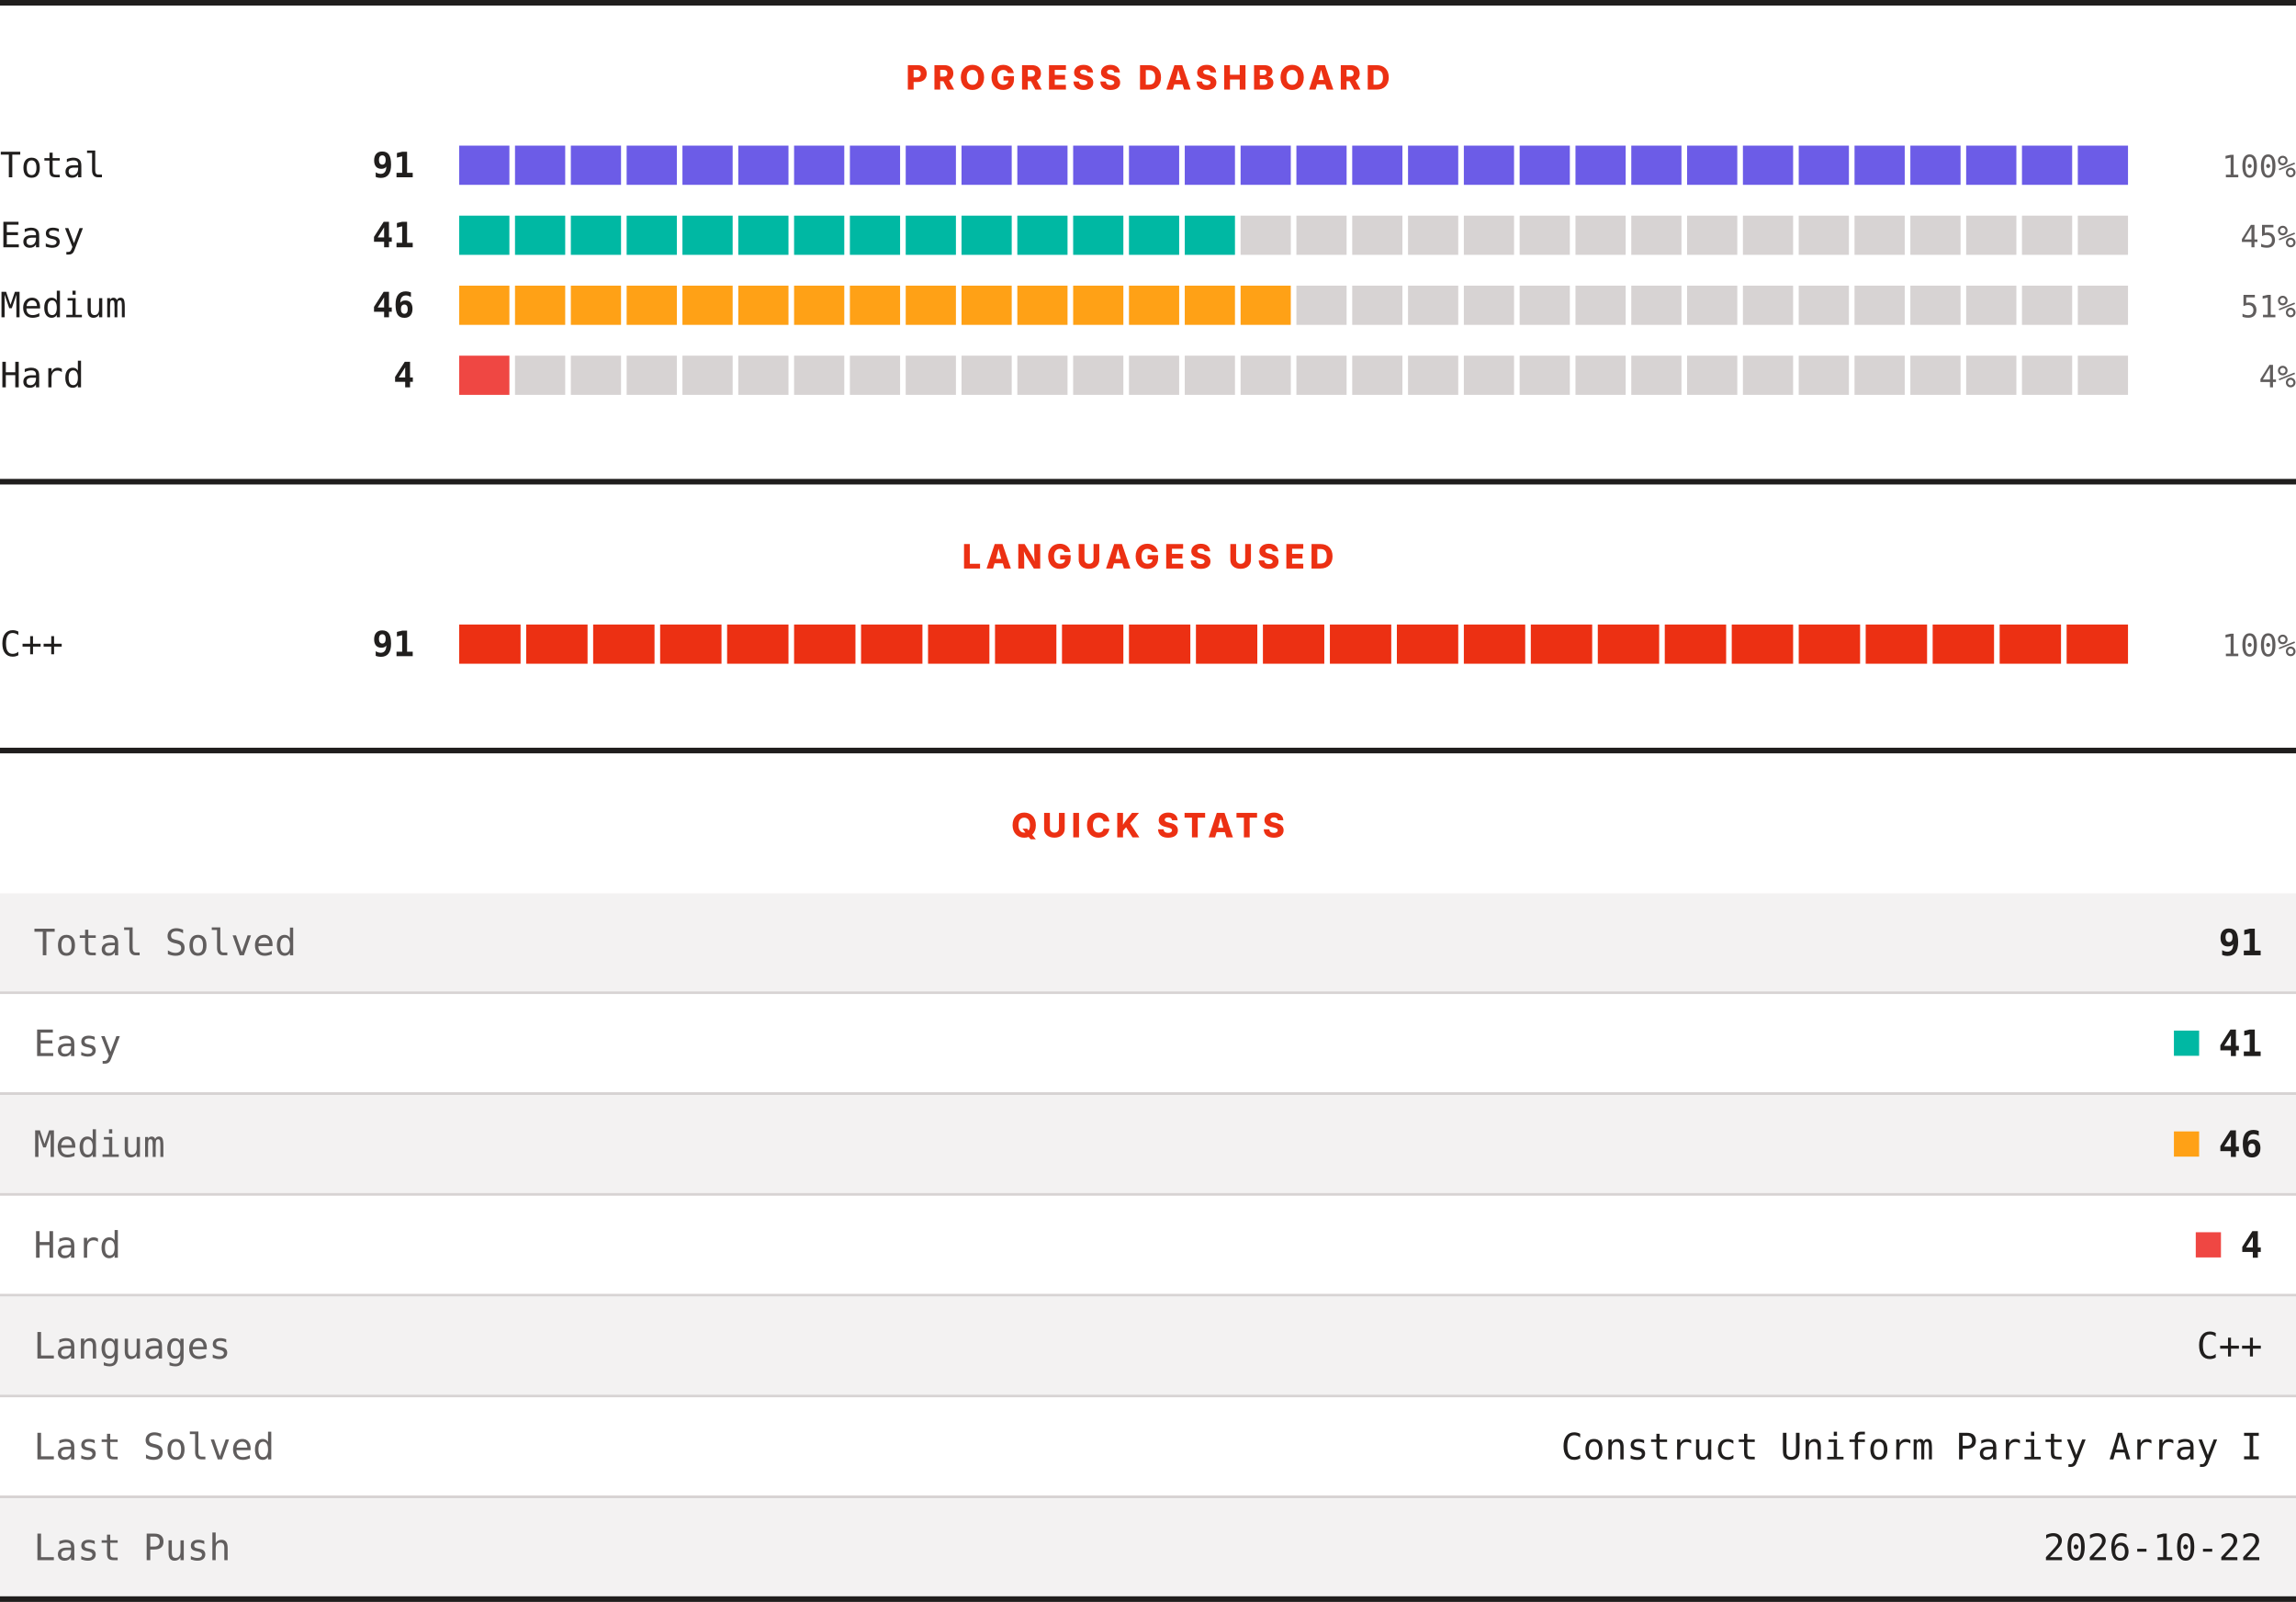
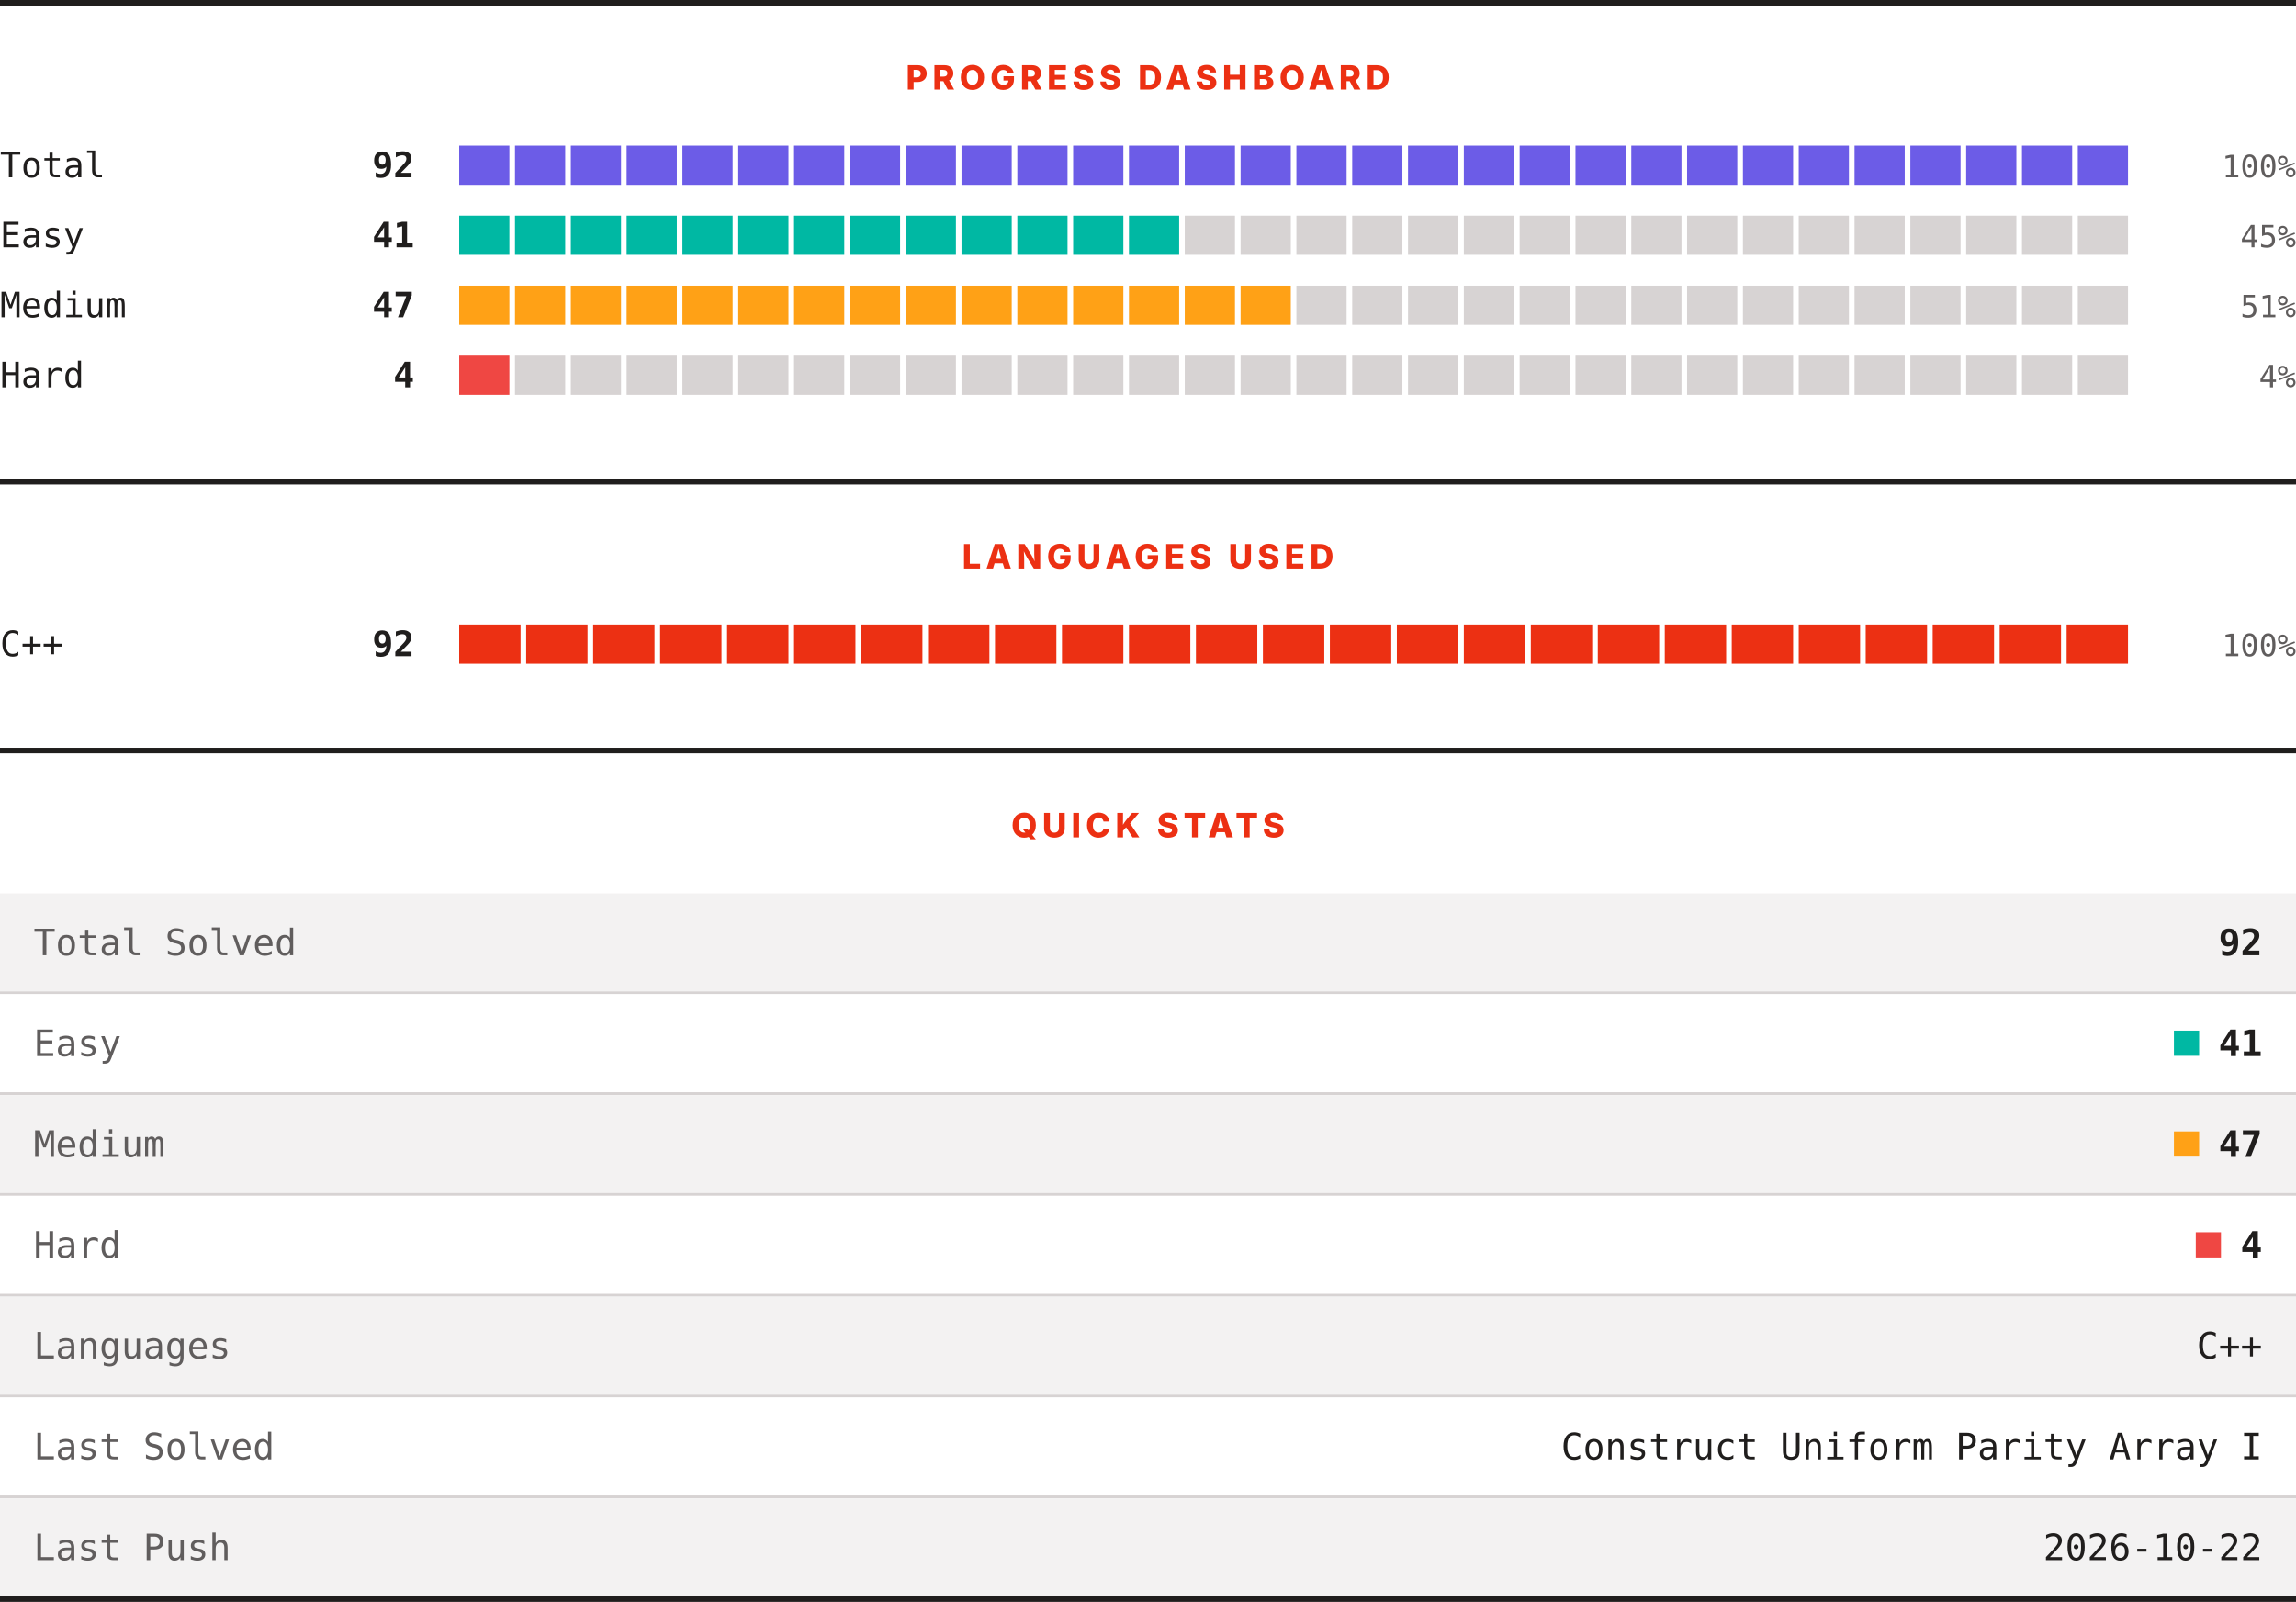
<svg xmlns="http://www.w3.org/2000/svg" width="820" height="572" viewBox="0 0 820 572" role="img" aria-label="LeetCode progress, languages and quick stats">
  <rect width="820" height="572" fill="#ffffff" />
  <rect x="0" y="0" width="820" height="2" fill="#201e1d" />
  <text x="410" y="32" text-anchor="middle" font-family="Archivo, system-ui, -apple-system, Segoe UI, sans-serif" font-size="12" font-weight="800" letter-spacing="1.68" fill="#ec3013">PROGRESS DASHBOARD</text>
  <text x="0" y="63.3" font-family="ui-monospace, SFMono-Regular, Menlo, Consolas, monospace" font-size="12.5" fill="#201e1d">Total</text>
-   <text x="148" y="63.3" text-anchor="end" font-family="ui-monospace, SFMono-Regular, Menlo, Consolas, monospace" font-size="12.5" font-weight="700" fill="#201e1d">91</text>
+   <text x="148" y="63.3" text-anchor="end" font-family="ui-monospace, SFMono-Regular, Menlo, Consolas, monospace" font-size="12.5" font-weight="700" fill="#201e1d">92</text>
  <rect x="164.00" y="52" width="17.93" height="14" fill="#6c5ce7" />
  <rect x="183.93" y="52" width="17.93" height="14" fill="#6c5ce7" />
  <rect x="203.87" y="52" width="17.93" height="14" fill="#6c5ce7" />
  <rect x="223.80" y="52" width="17.93" height="14" fill="#6c5ce7" />
  <rect x="243.73" y="52" width="17.93" height="14" fill="#6c5ce7" />
  <rect x="263.67" y="52" width="17.93" height="14" fill="#6c5ce7" />
  <rect x="283.60" y="52" width="17.93" height="14" fill="#6c5ce7" />
  <rect x="303.53" y="52" width="17.93" height="14" fill="#6c5ce7" />
  <rect x="323.47" y="52" width="17.93" height="14" fill="#6c5ce7" />
  <rect x="343.40" y="52" width="17.93" height="14" fill="#6c5ce7" />
  <rect x="363.33" y="52" width="17.93" height="14" fill="#6c5ce7" />
  <rect x="383.27" y="52" width="17.93" height="14" fill="#6c5ce7" />
  <rect x="403.20" y="52" width="17.93" height="14" fill="#6c5ce7" />
  <rect x="423.13" y="52" width="17.93" height="14" fill="#6c5ce7" />
  <rect x="443.07" y="52" width="17.93" height="14" fill="#6c5ce7" />
  <rect x="463.00" y="52" width="17.93" height="14" fill="#6c5ce7" />
  <rect x="482.93" y="52" width="17.93" height="14" fill="#6c5ce7" />
  <rect x="502.87" y="52" width="17.93" height="14" fill="#6c5ce7" />
  <rect x="522.80" y="52" width="17.93" height="14" fill="#6c5ce7" />
  <rect x="542.73" y="52" width="17.93" height="14" fill="#6c5ce7" />
  <rect x="562.67" y="52" width="17.93" height="14" fill="#6c5ce7" />
  <rect x="582.60" y="52" width="17.93" height="14" fill="#6c5ce7" />
  <rect x="602.53" y="52" width="17.93" height="14" fill="#6c5ce7" />
  <rect x="622.47" y="52" width="17.93" height="14" fill="#6c5ce7" />
  <rect x="642.40" y="52" width="17.93" height="14" fill="#6c5ce7" />
  <rect x="662.33" y="52" width="17.93" height="14" fill="#6c5ce7" />
  <rect x="682.27" y="52" width="17.93" height="14" fill="#6c5ce7" />
  <rect x="702.20" y="52" width="17.93" height="14" fill="#6c5ce7" />
  <rect x="722.13" y="52" width="17.93" height="14" fill="#6c5ce7" />
  <rect x="742.07" y="52" width="17.93" height="14" fill="#6c5ce7" />
  <text x="820" y="63.3" text-anchor="end" font-family="ui-monospace, SFMono-Regular, Menlo, Consolas, monospace" font-size="11" fill="#605d5d">100%</text>
  <text x="0" y="88.3" font-family="ui-monospace, SFMono-Regular, Menlo, Consolas, monospace" font-size="12.5" fill="#201e1d">Easy</text>
  <text x="148" y="88.3" text-anchor="end" font-family="ui-monospace, SFMono-Regular, Menlo, Consolas, monospace" font-size="12.5" font-weight="700" fill="#201e1d">41</text>
  <rect x="164.00" y="77" width="17.93" height="14" fill="#00b8a3" />
  <rect x="183.93" y="77" width="17.93" height="14" fill="#00b8a3" />
  <rect x="203.87" y="77" width="17.93" height="14" fill="#00b8a3" />
  <rect x="223.80" y="77" width="17.93" height="14" fill="#00b8a3" />
  <rect x="243.73" y="77" width="17.93" height="14" fill="#00b8a3" />
  <rect x="263.67" y="77" width="17.93" height="14" fill="#00b8a3" />
  <rect x="283.60" y="77" width="17.93" height="14" fill="#00b8a3" />
  <rect x="303.53" y="77" width="17.93" height="14" fill="#00b8a3" />
  <rect x="323.47" y="77" width="17.93" height="14" fill="#00b8a3" />
  <rect x="343.40" y="77" width="17.93" height="14" fill="#00b8a3" />
  <rect x="363.33" y="77" width="17.93" height="14" fill="#00b8a3" />
  <rect x="383.27" y="77" width="17.93" height="14" fill="#00b8a3" />
  <rect x="403.20" y="77" width="17.93" height="14" fill="#00b8a3" />
-   <rect x="423.13" y="77" width="17.93" height="14" fill="#00b8a3" />
+   <rect x="423.13" y="77" width="17.93" height="14" fill="#d7d3d3" />
  <rect x="443.07" y="77" width="17.93" height="14" fill="#d7d3d3" />
  <rect x="463.00" y="77" width="17.93" height="14" fill="#d7d3d3" />
  <rect x="482.93" y="77" width="17.93" height="14" fill="#d7d3d3" />
  <rect x="502.87" y="77" width="17.93" height="14" fill="#d7d3d3" />
  <rect x="522.80" y="77" width="17.93" height="14" fill="#d7d3d3" />
  <rect x="542.73" y="77" width="17.93" height="14" fill="#d7d3d3" />
  <rect x="562.67" y="77" width="17.93" height="14" fill="#d7d3d3" />
  <rect x="582.60" y="77" width="17.93" height="14" fill="#d7d3d3" />
  <rect x="602.53" y="77" width="17.93" height="14" fill="#d7d3d3" />
  <rect x="622.47" y="77" width="17.93" height="14" fill="#d7d3d3" />
  <rect x="642.40" y="77" width="17.93" height="14" fill="#d7d3d3" />
  <rect x="662.33" y="77" width="17.93" height="14" fill="#d7d3d3" />
  <rect x="682.27" y="77" width="17.93" height="14" fill="#d7d3d3" />
  <rect x="702.20" y="77" width="17.93" height="14" fill="#d7d3d3" />
  <rect x="722.13" y="77" width="17.93" height="14" fill="#d7d3d3" />
  <rect x="742.07" y="77" width="17.93" height="14" fill="#d7d3d3" />
  <text x="820" y="88.3" text-anchor="end" font-family="ui-monospace, SFMono-Regular, Menlo, Consolas, monospace" font-size="11" fill="#605d5d">45%</text>
  <text x="0" y="113.3" font-family="ui-monospace, SFMono-Regular, Menlo, Consolas, monospace" font-size="12.5" fill="#201e1d">Medium</text>
-   <text x="148" y="113.3" text-anchor="end" font-family="ui-monospace, SFMono-Regular, Menlo, Consolas, monospace" font-size="12.5" font-weight="700" fill="#201e1d">46</text>
+   <text x="148" y="113.3" text-anchor="end" font-family="ui-monospace, SFMono-Regular, Menlo, Consolas, monospace" font-size="12.5" font-weight="700" fill="#201e1d">47</text>
  <rect x="164.00" y="102" width="17.93" height="14" fill="#ffa116" />
  <rect x="183.93" y="102" width="17.93" height="14" fill="#ffa116" />
  <rect x="203.87" y="102" width="17.93" height="14" fill="#ffa116" />
  <rect x="223.80" y="102" width="17.93" height="14" fill="#ffa116" />
  <rect x="243.73" y="102" width="17.93" height="14" fill="#ffa116" />
  <rect x="263.67" y="102" width="17.93" height="14" fill="#ffa116" />
  <rect x="283.60" y="102" width="17.93" height="14" fill="#ffa116" />
  <rect x="303.53" y="102" width="17.93" height="14" fill="#ffa116" />
  <rect x="323.47" y="102" width="17.93" height="14" fill="#ffa116" />
  <rect x="343.40" y="102" width="17.93" height="14" fill="#ffa116" />
  <rect x="363.33" y="102" width="17.93" height="14" fill="#ffa116" />
  <rect x="383.27" y="102" width="17.93" height="14" fill="#ffa116" />
  <rect x="403.20" y="102" width="17.93" height="14" fill="#ffa116" />
  <rect x="423.13" y="102" width="17.93" height="14" fill="#ffa116" />
  <rect x="443.07" y="102" width="17.93" height="14" fill="#ffa116" />
  <rect x="463.00" y="102" width="17.93" height="14" fill="#d7d3d3" />
  <rect x="482.93" y="102" width="17.93" height="14" fill="#d7d3d3" />
  <rect x="502.87" y="102" width="17.93" height="14" fill="#d7d3d3" />
  <rect x="522.80" y="102" width="17.93" height="14" fill="#d7d3d3" />
  <rect x="542.73" y="102" width="17.93" height="14" fill="#d7d3d3" />
  <rect x="562.67" y="102" width="17.93" height="14" fill="#d7d3d3" />
  <rect x="582.60" y="102" width="17.93" height="14" fill="#d7d3d3" />
  <rect x="602.53" y="102" width="17.93" height="14" fill="#d7d3d3" />
  <rect x="622.47" y="102" width="17.93" height="14" fill="#d7d3d3" />
  <rect x="642.40" y="102" width="17.93" height="14" fill="#d7d3d3" />
  <rect x="662.33" y="102" width="17.93" height="14" fill="#d7d3d3" />
  <rect x="682.27" y="102" width="17.93" height="14" fill="#d7d3d3" />
  <rect x="702.20" y="102" width="17.93" height="14" fill="#d7d3d3" />
  <rect x="722.13" y="102" width="17.93" height="14" fill="#d7d3d3" />
  <rect x="742.07" y="102" width="17.93" height="14" fill="#d7d3d3" />
  <text x="820" y="113.3" text-anchor="end" font-family="ui-monospace, SFMono-Regular, Menlo, Consolas, monospace" font-size="11" fill="#605d5d">51%</text>
  <text x="0" y="138.3" font-family="ui-monospace, SFMono-Regular, Menlo, Consolas, monospace" font-size="12.5" fill="#201e1d">Hard</text>
  <text x="148" y="138.3" text-anchor="end" font-family="ui-monospace, SFMono-Regular, Menlo, Consolas, monospace" font-size="12.5" font-weight="700" fill="#201e1d">4</text>
  <rect x="164.00" y="127" width="17.93" height="14" fill="#ef4743" />
  <rect x="183.93" y="127" width="17.93" height="14" fill="#d7d3d3" />
  <rect x="203.87" y="127" width="17.93" height="14" fill="#d7d3d3" />
  <rect x="223.80" y="127" width="17.93" height="14" fill="#d7d3d3" />
  <rect x="243.73" y="127" width="17.93" height="14" fill="#d7d3d3" />
  <rect x="263.67" y="127" width="17.93" height="14" fill="#d7d3d3" />
  <rect x="283.60" y="127" width="17.93" height="14" fill="#d7d3d3" />
  <rect x="303.53" y="127" width="17.93" height="14" fill="#d7d3d3" />
  <rect x="323.47" y="127" width="17.93" height="14" fill="#d7d3d3" />
  <rect x="343.40" y="127" width="17.93" height="14" fill="#d7d3d3" />
  <rect x="363.33" y="127" width="17.93" height="14" fill="#d7d3d3" />
  <rect x="383.27" y="127" width="17.93" height="14" fill="#d7d3d3" />
  <rect x="403.20" y="127" width="17.93" height="14" fill="#d7d3d3" />
  <rect x="423.13" y="127" width="17.93" height="14" fill="#d7d3d3" />
  <rect x="443.07" y="127" width="17.93" height="14" fill="#d7d3d3" />
  <rect x="463.00" y="127" width="17.93" height="14" fill="#d7d3d3" />
  <rect x="482.93" y="127" width="17.93" height="14" fill="#d7d3d3" />
  <rect x="502.87" y="127" width="17.93" height="14" fill="#d7d3d3" />
  <rect x="522.80" y="127" width="17.93" height="14" fill="#d7d3d3" />
  <rect x="542.73" y="127" width="17.93" height="14" fill="#d7d3d3" />
  <rect x="562.67" y="127" width="17.93" height="14" fill="#d7d3d3" />
  <rect x="582.60" y="127" width="17.93" height="14" fill="#d7d3d3" />
  <rect x="602.53" y="127" width="17.93" height="14" fill="#d7d3d3" />
  <rect x="622.47" y="127" width="17.93" height="14" fill="#d7d3d3" />
  <rect x="642.40" y="127" width="17.93" height="14" fill="#d7d3d3" />
  <rect x="662.33" y="127" width="17.93" height="14" fill="#d7d3d3" />
  <rect x="682.27" y="127" width="17.93" height="14" fill="#d7d3d3" />
  <rect x="702.20" y="127" width="17.93" height="14" fill="#d7d3d3" />
  <rect x="722.13" y="127" width="17.93" height="14" fill="#d7d3d3" />
  <rect x="742.07" y="127" width="17.93" height="14" fill="#d7d3d3" />
  <text x="820" y="138.3" text-anchor="end" font-family="ui-monospace, SFMono-Regular, Menlo, Consolas, monospace" font-size="11" fill="#605d5d">4%</text>
  <rect x="0" y="171" width="820" height="2" fill="#201e1d" />
  <text x="410" y="203" text-anchor="middle" font-family="Archivo, system-ui, -apple-system, Segoe UI, sans-serif" font-size="12" font-weight="800" letter-spacing="1.68" fill="#ec3013">LANGUAGES USED</text>
  <text x="0" y="234.3" font-family="ui-monospace, SFMono-Regular, Menlo, Consolas, monospace" font-size="12.5" fill="#201e1d">C++</text>
-   <text x="148" y="234.3" text-anchor="end" font-family="ui-monospace, SFMono-Regular, Menlo, Consolas, monospace" font-size="12.5" font-weight="700" fill="#201e1d">91</text>
+   <text x="148" y="234.3" text-anchor="end" font-family="ui-monospace, SFMono-Regular, Menlo, Consolas, monospace" font-size="12.5" font-weight="700" fill="#201e1d">92</text>
  <rect x="164.00" y="223" width="21.92" height="14" fill="#ec3013" />
  <rect x="187.92" y="223" width="21.92" height="14" fill="#ec3013" />
  <rect x="211.84" y="223" width="21.92" height="14" fill="#ec3013" />
  <rect x="235.76" y="223" width="21.92" height="14" fill="#ec3013" />
  <rect x="259.68" y="223" width="21.92" height="14" fill="#ec3013" />
  <rect x="283.60" y="223" width="21.92" height="14" fill="#ec3013" />
  <rect x="307.52" y="223" width="21.92" height="14" fill="#ec3013" />
  <rect x="331.44" y="223" width="21.92" height="14" fill="#ec3013" />
  <rect x="355.36" y="223" width="21.92" height="14" fill="#ec3013" />
  <rect x="379.28" y="223" width="21.92" height="14" fill="#ec3013" />
  <rect x="403.20" y="223" width="21.92" height="14" fill="#ec3013" />
  <rect x="427.12" y="223" width="21.92" height="14" fill="#ec3013" />
  <rect x="451.04" y="223" width="21.92" height="14" fill="#ec3013" />
  <rect x="474.96" y="223" width="21.92" height="14" fill="#ec3013" />
  <rect x="498.88" y="223" width="21.92" height="14" fill="#ec3013" />
  <rect x="522.80" y="223" width="21.92" height="14" fill="#ec3013" />
  <rect x="546.72" y="223" width="21.92" height="14" fill="#ec3013" />
  <rect x="570.64" y="223" width="21.92" height="14" fill="#ec3013" />
  <rect x="594.56" y="223" width="21.92" height="14" fill="#ec3013" />
  <rect x="618.48" y="223" width="21.92" height="14" fill="#ec3013" />
  <rect x="642.40" y="223" width="21.92" height="14" fill="#ec3013" />
  <rect x="666.32" y="223" width="21.92" height="14" fill="#ec3013" />
  <rect x="690.24" y="223" width="21.92" height="14" fill="#ec3013" />
  <rect x="714.16" y="223" width="21.92" height="14" fill="#ec3013" />
  <rect x="738.08" y="223" width="21.92" height="14" fill="#ec3013" />
  <text x="820" y="234.3" text-anchor="end" font-family="ui-monospace, SFMono-Regular, Menlo, Consolas, monospace" font-size="11" fill="#605d5d">100%</text>
  <rect x="0" y="267" width="820" height="2" fill="#201e1d" />
  <text x="410" y="299" text-anchor="middle" font-family="Archivo, system-ui, -apple-system, Segoe UI, sans-serif" font-size="12" font-weight="800" letter-spacing="1.68" fill="#ec3013">QUICK STATS</text>
  <rect x="0" y="319" width="820" height="35" fill="#f3f2f2" />
  <text x="12" y="341.1" font-family="ui-monospace, SFMono-Regular, Menlo, Consolas, monospace" font-size="13" fill="#605d5d">Total Solved</text>
-   <text x="808" y="341.1" text-anchor="end" font-family="ui-monospace, SFMono-Regular, Menlo, Consolas, monospace" font-size="13" font-weight="700" fill="#201e1d">91</text>
+   <text x="808" y="341.1" text-anchor="end" font-family="ui-monospace, SFMono-Regular, Menlo, Consolas, monospace" font-size="13" font-weight="700" fill="#201e1d">92</text>
  <rect x="0" y="354" width="820" height="1" fill="#d7d3d3" />
  <rect x="0" y="355" width="820" height="35" fill="#ffffff" />
  <text x="12" y="377.1" font-family="ui-monospace, SFMono-Regular, Menlo, Consolas, monospace" font-size="13" fill="#605d5d">Easy</text>
  <rect x="776.4" y="368" width="9" height="9" fill="#00b8a3" />
  <text x="808" y="377.1" text-anchor="end" font-family="ui-monospace, SFMono-Regular, Menlo, Consolas, monospace" font-size="13" font-weight="700" fill="#201e1d">41</text>
  <rect x="0" y="390" width="820" height="1" fill="#d7d3d3" />
  <rect x="0" y="391" width="820" height="35" fill="#f3f2f2" />
  <text x="12" y="413.1" font-family="ui-monospace, SFMono-Regular, Menlo, Consolas, monospace" font-size="13" fill="#605d5d">Medium</text>
  <rect x="776.4" y="404" width="9" height="9" fill="#ffa116" />
-   <text x="808" y="413.1" text-anchor="end" font-family="ui-monospace, SFMono-Regular, Menlo, Consolas, monospace" font-size="13" font-weight="700" fill="#201e1d">46</text>
+   <text x="808" y="413.1" text-anchor="end" font-family="ui-monospace, SFMono-Regular, Menlo, Consolas, monospace" font-size="13" font-weight="700" fill="#201e1d">47</text>
  <rect x="0" y="426" width="820" height="1" fill="#d7d3d3" />
  <rect x="0" y="427" width="820" height="35" fill="#ffffff" />
  <text x="12" y="449.1" font-family="ui-monospace, SFMono-Regular, Menlo, Consolas, monospace" font-size="13" fill="#605d5d">Hard</text>
  <rect x="784.2" y="440" width="9" height="9" fill="#ef4743" />
  <text x="808" y="449.1" text-anchor="end" font-family="ui-monospace, SFMono-Regular, Menlo, Consolas, monospace" font-size="13" font-weight="700" fill="#201e1d">4</text>
  <rect x="0" y="462" width="820" height="1" fill="#d7d3d3" />
  <rect x="0" y="463" width="820" height="35" fill="#f3f2f2" />
  <text x="12" y="485.1" font-family="ui-monospace, SFMono-Regular, Menlo, Consolas, monospace" font-size="13" fill="#605d5d">Languages</text>
  <text x="808" y="485.1" text-anchor="end" font-family="ui-monospace, SFMono-Regular, Menlo, Consolas, monospace" font-size="13" fill="#201e1d">C++</text>
  <rect x="0" y="498" width="820" height="1" fill="#d7d3d3" />
  <rect x="0" y="499" width="820" height="35" fill="#ffffff" />
  <text x="12" y="521.1" font-family="ui-monospace, SFMono-Regular, Menlo, Consolas, monospace" font-size="13" fill="#605d5d">Last Solved</text>
  <text x="808" y="521.1" text-anchor="end" font-family="ui-monospace, SFMono-Regular, Menlo, Consolas, monospace" font-size="13" fill="#201e1d">Construct Uniform Parity Array I</text>
  <rect x="0" y="534" width="820" height="1" fill="#d7d3d3" />
  <rect x="0" y="535" width="820" height="35" fill="#f3f2f2" />
  <text x="12" y="557.1" font-family="ui-monospace, SFMono-Regular, Menlo, Consolas, monospace" font-size="13" fill="#605d5d">Last Push</text>
  <text x="808" y="557.1" text-anchor="end" font-family="ui-monospace, SFMono-Regular, Menlo, Consolas, monospace" font-size="13" fill="#201e1d">2026-10-22</text>
  <rect x="0" y="570" width="820" height="2" fill="#201e1d" />
</svg>
